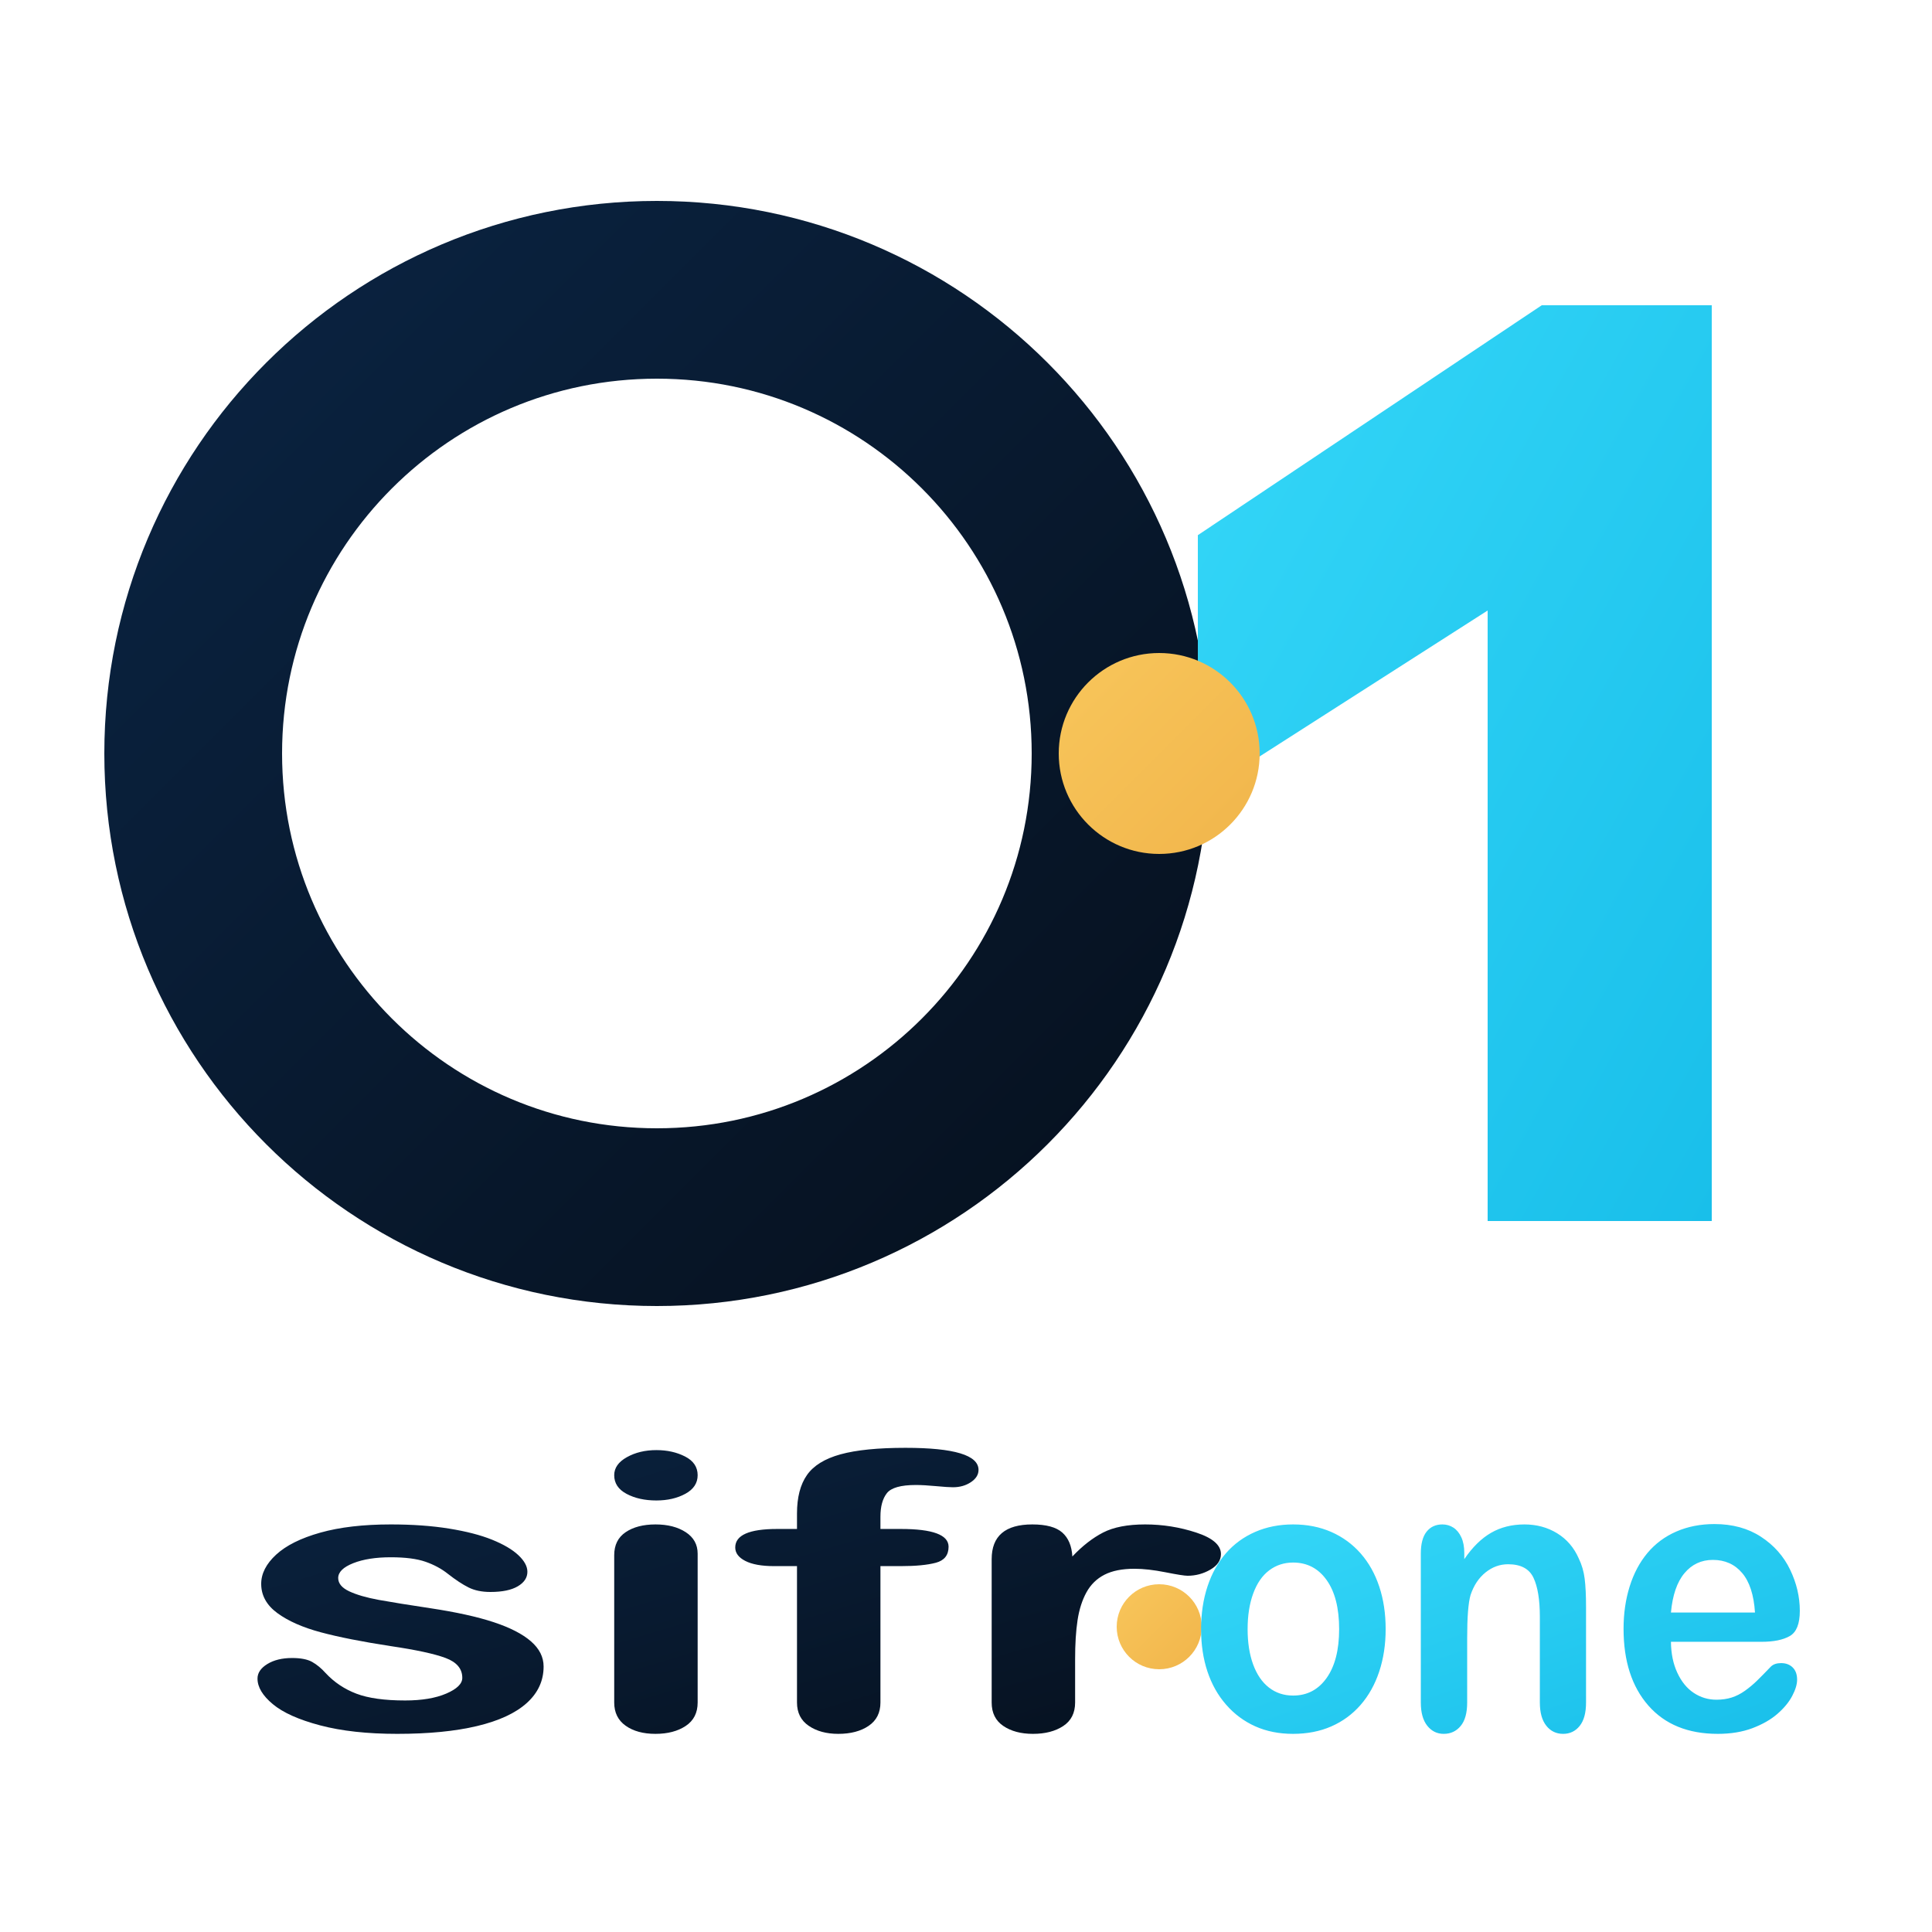
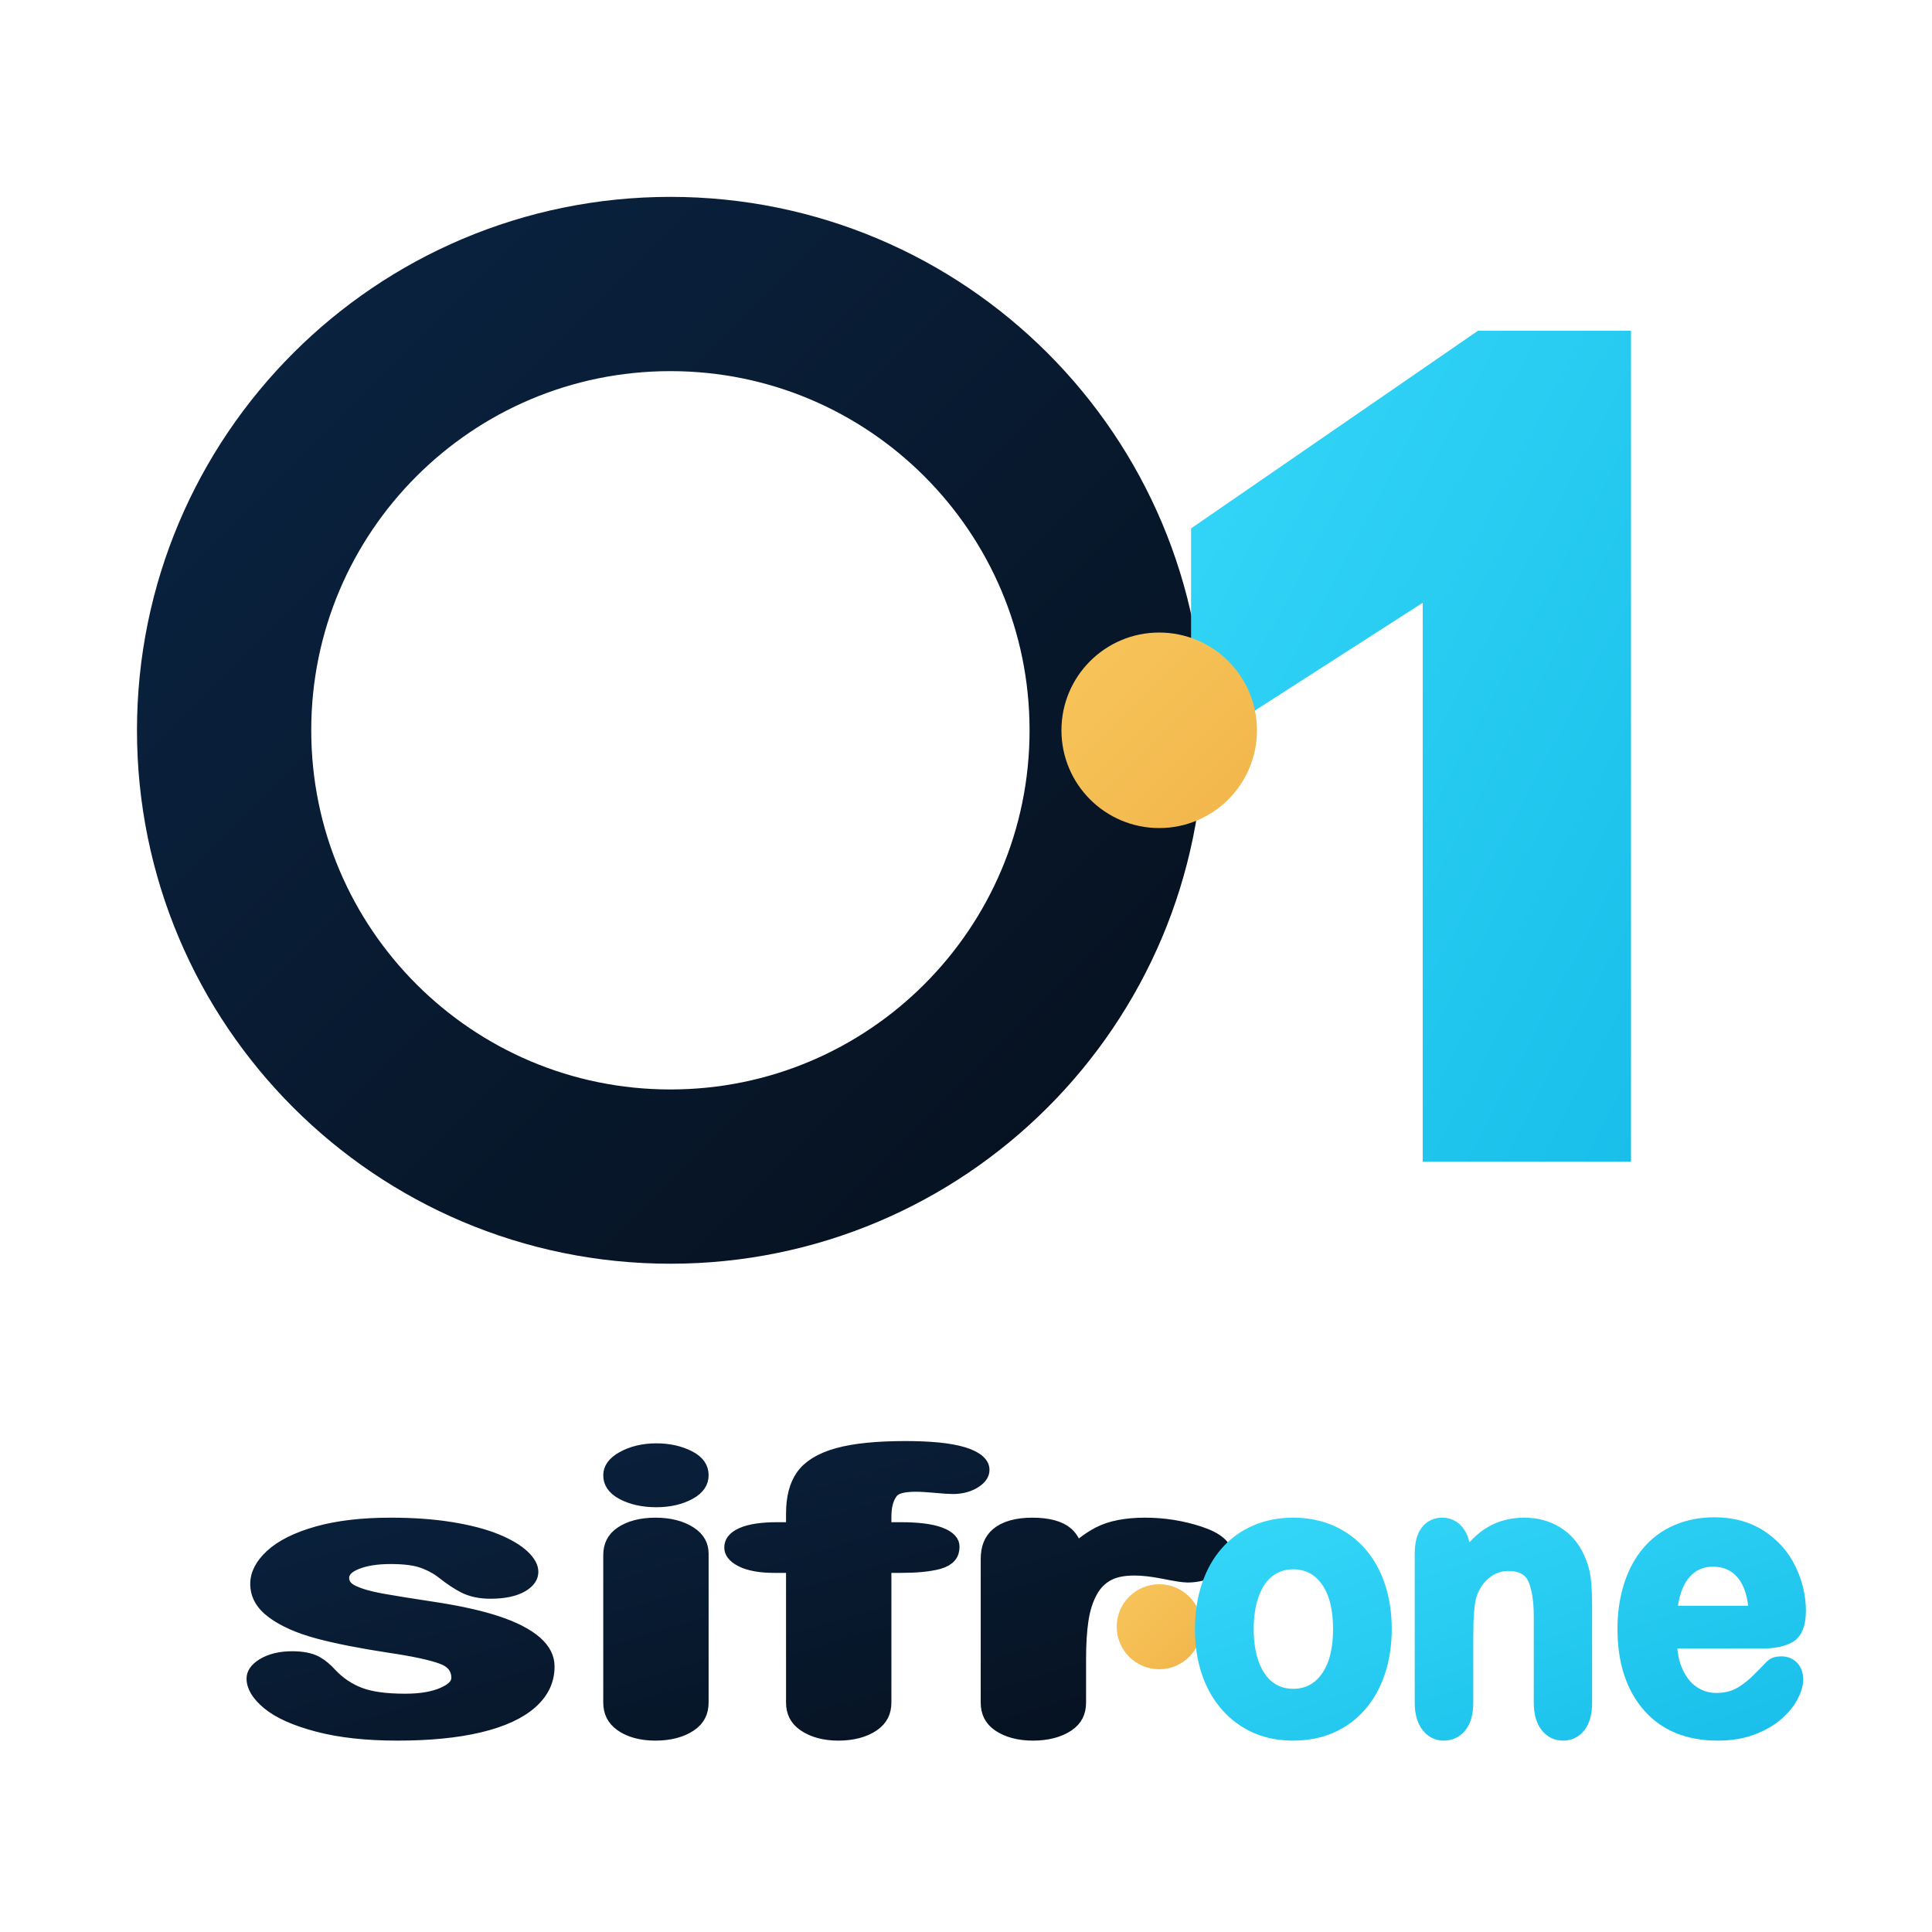
<svg xmlns="http://www.w3.org/2000/svg" viewBox="0 0 1000 1000" role="img" aria-labelledby="title desc">
  <defs>
    <linearGradient id="navy" x1="0" y1="0" x2="1" y2="1">
      <stop offset="0" stop-color="#0A2341" />
      <stop offset="1" stop-color="#06111F" />
    </linearGradient>
    <linearGradient id="cyan" x1="0" y1="0" x2="1" y2="1">
      <stop offset="0" stop-color="#35D7F8" />
      <stop offset="1" stop-color="#19BFEA" />
    </linearGradient>
    <linearGradient id="amber" x1="0" y1="0" x2="1" y2="1">
      <stop offset="0" stop-color="#F8C65B" />
      <stop offset="1" stop-color="#F1B54B" />
    </linearGradient>
  </defs>
-   <circle cx="340" cy="390" r="240" fill="none" stroke="url(#navy)" stroke-width="92" />
-   <path fill="url(#cyan)" d="M620 277 798 158h88v474H770V316l-150 96Z" />
-   <circle cx="600" cy="390" r="52" fill="url(#amber)" />
-   <g transform="translate(120 895) scale(1.62 1)" fill="url(#navy)">
+   <g transform="translate(50 70) scale(1.1)">
+     <circle cx="270" cy="280" r="210" fill="none" stroke="url(#navy)" stroke-width="82" />
+     <path fill="url(#cyan)" d="M515 185 650 92h72v391h-98V220l-109 70Z" />
+     <circle cx="500" cy="280" r="46" fill="url(#amber)" />
+   </g>
+   <g transform="translate(120 895) scale(1.62 1)" fill="url(#navy)" stroke="url(#navy)" stroke-width="7" stroke-linejoin="round" paint-order="stroke fill">
    <path d="M99.61-32.42Q99.61-21.39 94.24-13.53T78.37-1.61Q67.87 2.44 52.83 2.44 38.48 2.44 28.22-1.95T13.09-12.94Q8.2-19.53 8.2-26.17 8.2-30.57 11.33-33.69T19.24-36.82Q23.44-36.82 25.68-34.77T29.98-29Q34.08-21.88 39.79-18.36T55.37-14.84Q63.38-14.84 68.51-18.41T73.63-26.56Q73.63-33.59 68.31-36.82T50.78-42.97Q37.01-46.39 28.37-50.15T14.55-60.06Q9.38-66.21 9.38-75.2 9.38-83.2 14.16-90.33T28.27-101.71Q37.6-105.96 50.78-105.96 61.13-105.96 69.38-103.81T83.15-98.05Q88.67-94.43 91.55-90.04T94.43-81.45Q94.43-76.86 91.36-73.93T82.62-71Q78.52-71 75.63-73.34T69.04-80.37Q66.02-84.28 61.91-86.62T50.78-88.96Q43.55-88.96 38.77-85.89T33.98-78.22Q33.98-74.02 37.5-71.34T46.97-66.89Q52.93-65.14 63.38-62.6 75.78-59.57 83.64-55.37T95.56-45.46Q99.61-39.75 99.61-32.42ZM148.83-90.82V-13.77Q148.83-5.76 145.02-1.66T135.35 2.44Q129.49 2.44 125.83-1.76T122.17-13.77V-90.04Q122.17-97.95 125.83-101.95T135.35-105.96Q141.21-105.96 145.02-101.95T148.83-90.82ZM135.64-118.36Q130.08-118.36 126.12-121.78T122.17-131.45Q122.17-137.11 126.22-140.77T135.64-144.43Q140.82-144.43 144.82-141.11T148.83-131.45Q148.83-125.29 144.92-121.83T135.64-118.36ZM174.22-103.61H180.57V-111.62Q180.57-124.12 183.74-131.49T194.48-142.24Q202.05-145.61 215.23-145.61 238.57-145.61 238.57-134.18 238.57-130.47 236.13-127.83T230.37-125.2Q228.81-125.2 225-125.78T218.55-126.37Q211.33-126.37 209.28-122.12T207.23-109.96V-103.61H213.77Q229-103.61 229-94.43 229-87.89 224.95-86.13T213.77-84.38H207.23V-13.77Q207.23-5.86 203.47-1.71T193.75 2.44Q188.09 2.44 184.33-1.71T180.57-13.77V-84.38H173.24Q167.29-84.38 164.06-87.06T160.84-94.04Q160.84-103.61 174.22-103.61ZM269.43-36.04V-13.77Q269.43-5.66 265.63-1.61T255.96 2.44Q250.2 2.44 246.48-1.66T242.77-13.77V-87.99Q242.77-105.96 255.76-105.96 262.4-105.96 265.33-101.76T268.55-89.36Q273.34-97.56 278.37-101.76T291.8-105.96Q300.2-105.96 308.11-101.76T316.02-90.63Q316.02-85.74 312.65-82.57T305.37-79.39Q303.91-79.39 298.29-81.2T288.38-83.01Q282.52-83.01 278.81-79.93T273.05-70.8Q271-64.75 270.21-56.4T269.43-36.04Z" />
  </g>
  <circle cx="600" cy="842" r="22" fill="url(#amber)" />
-   <g transform="translate(615 895) scale(.9 1)" fill="url(#cyan)">
+   <g transform="translate(615 895) scale(.9 1)" fill="url(#cyan)" stroke="url(#cyan)" stroke-width="7" stroke-linejoin="round" paint-order="stroke fill">
    <path d="M113.57-51.76Q113.57-39.84 109.86-29.79T99.12-12.5Q92.09-5.27 82.32-1.42T60.35 2.44Q48.24 2.44 38.57-1.46T21.83-12.65Q14.75-19.92 11.08-29.83T7.42-51.76Q7.42-63.87 11.13-73.93T21.78-91.11Q28.71-98.24 38.57-102.1T60.35-105.96Q72.46-105.96 82.32-102.05T99.22-90.92Q106.25-83.69 109.91-73.73T113.57-51.76ZM86.82-51.76Q86.82-68.07 79.64-77.15T60.35-86.23Q52.54-86.23 46.58-82.18T37.4-70.21Q34.18-62.3 34.18-51.76 34.18-41.31 37.35-33.5T46.44-21.53Q52.34-17.38 60.35-17.38 72.46-17.38 79.64-26.51T86.82-51.76ZM158.79-91.21V-87.99Q165.82-97.27 174.17-101.61T193.36-105.96Q203.91-105.96 212.21-101.37T224.61-88.38Q227.25-83.5 228.03-77.83T228.81-63.38V-13.77Q228.81-5.76 225.15-1.66T215.63 2.44Q209.67 2.44 205.96-1.76T202.25-13.77V-58.2Q202.25-71.39 198.58-78.37T183.98-85.35Q176.86-85.35 171-81.1T162.4-69.43Q160.45-63.48 160.45-47.17V-13.77Q160.45-5.66 156.69-1.61T146.97 2.44Q141.21 2.44 137.5-1.76T133.79-13.77V-90.82Q133.79-98.44 137.11-102.2T146.19-105.96Q149.71-105.96 152.54-104.3T157.08-99.32Q158.79-96 158.79-91.21ZM329.79-45.21H277.64Q277.73-36.13 281.3-29.2T290.77-18.75Q296.68-15.23 303.81-15.23 308.59-15.23 312.55-16.36T320.21-19.87Q323.93-22.27 327.05-25T335.16-32.42Q337.21-34.18 341.02-34.18 345.12-34.18 347.66-31.93T350.2-25.59Q350.2-21.97 347.36-17.14T338.82-7.86Q333.11-3.42 324.46-.49T304.59 2.44Q278.91 2.44 264.65-12.21T250.39-51.95Q250.39-63.77 253.91-73.88T264.16-91.21Q270.9-98.44 280.76-102.29T302.64-106.15Q318.26-106.15 329.44-99.56T346.19-82.52Q351.76-72.07 351.76-61.23 351.76-51.17 346-48.19T329.79-45.21ZM277.64-60.35H325.98Q325-74.02 318.6-80.81T301.76-87.6Q291.8-87.6 285.4-80.71T277.64-60.35Z" />
  </g>
</svg>
